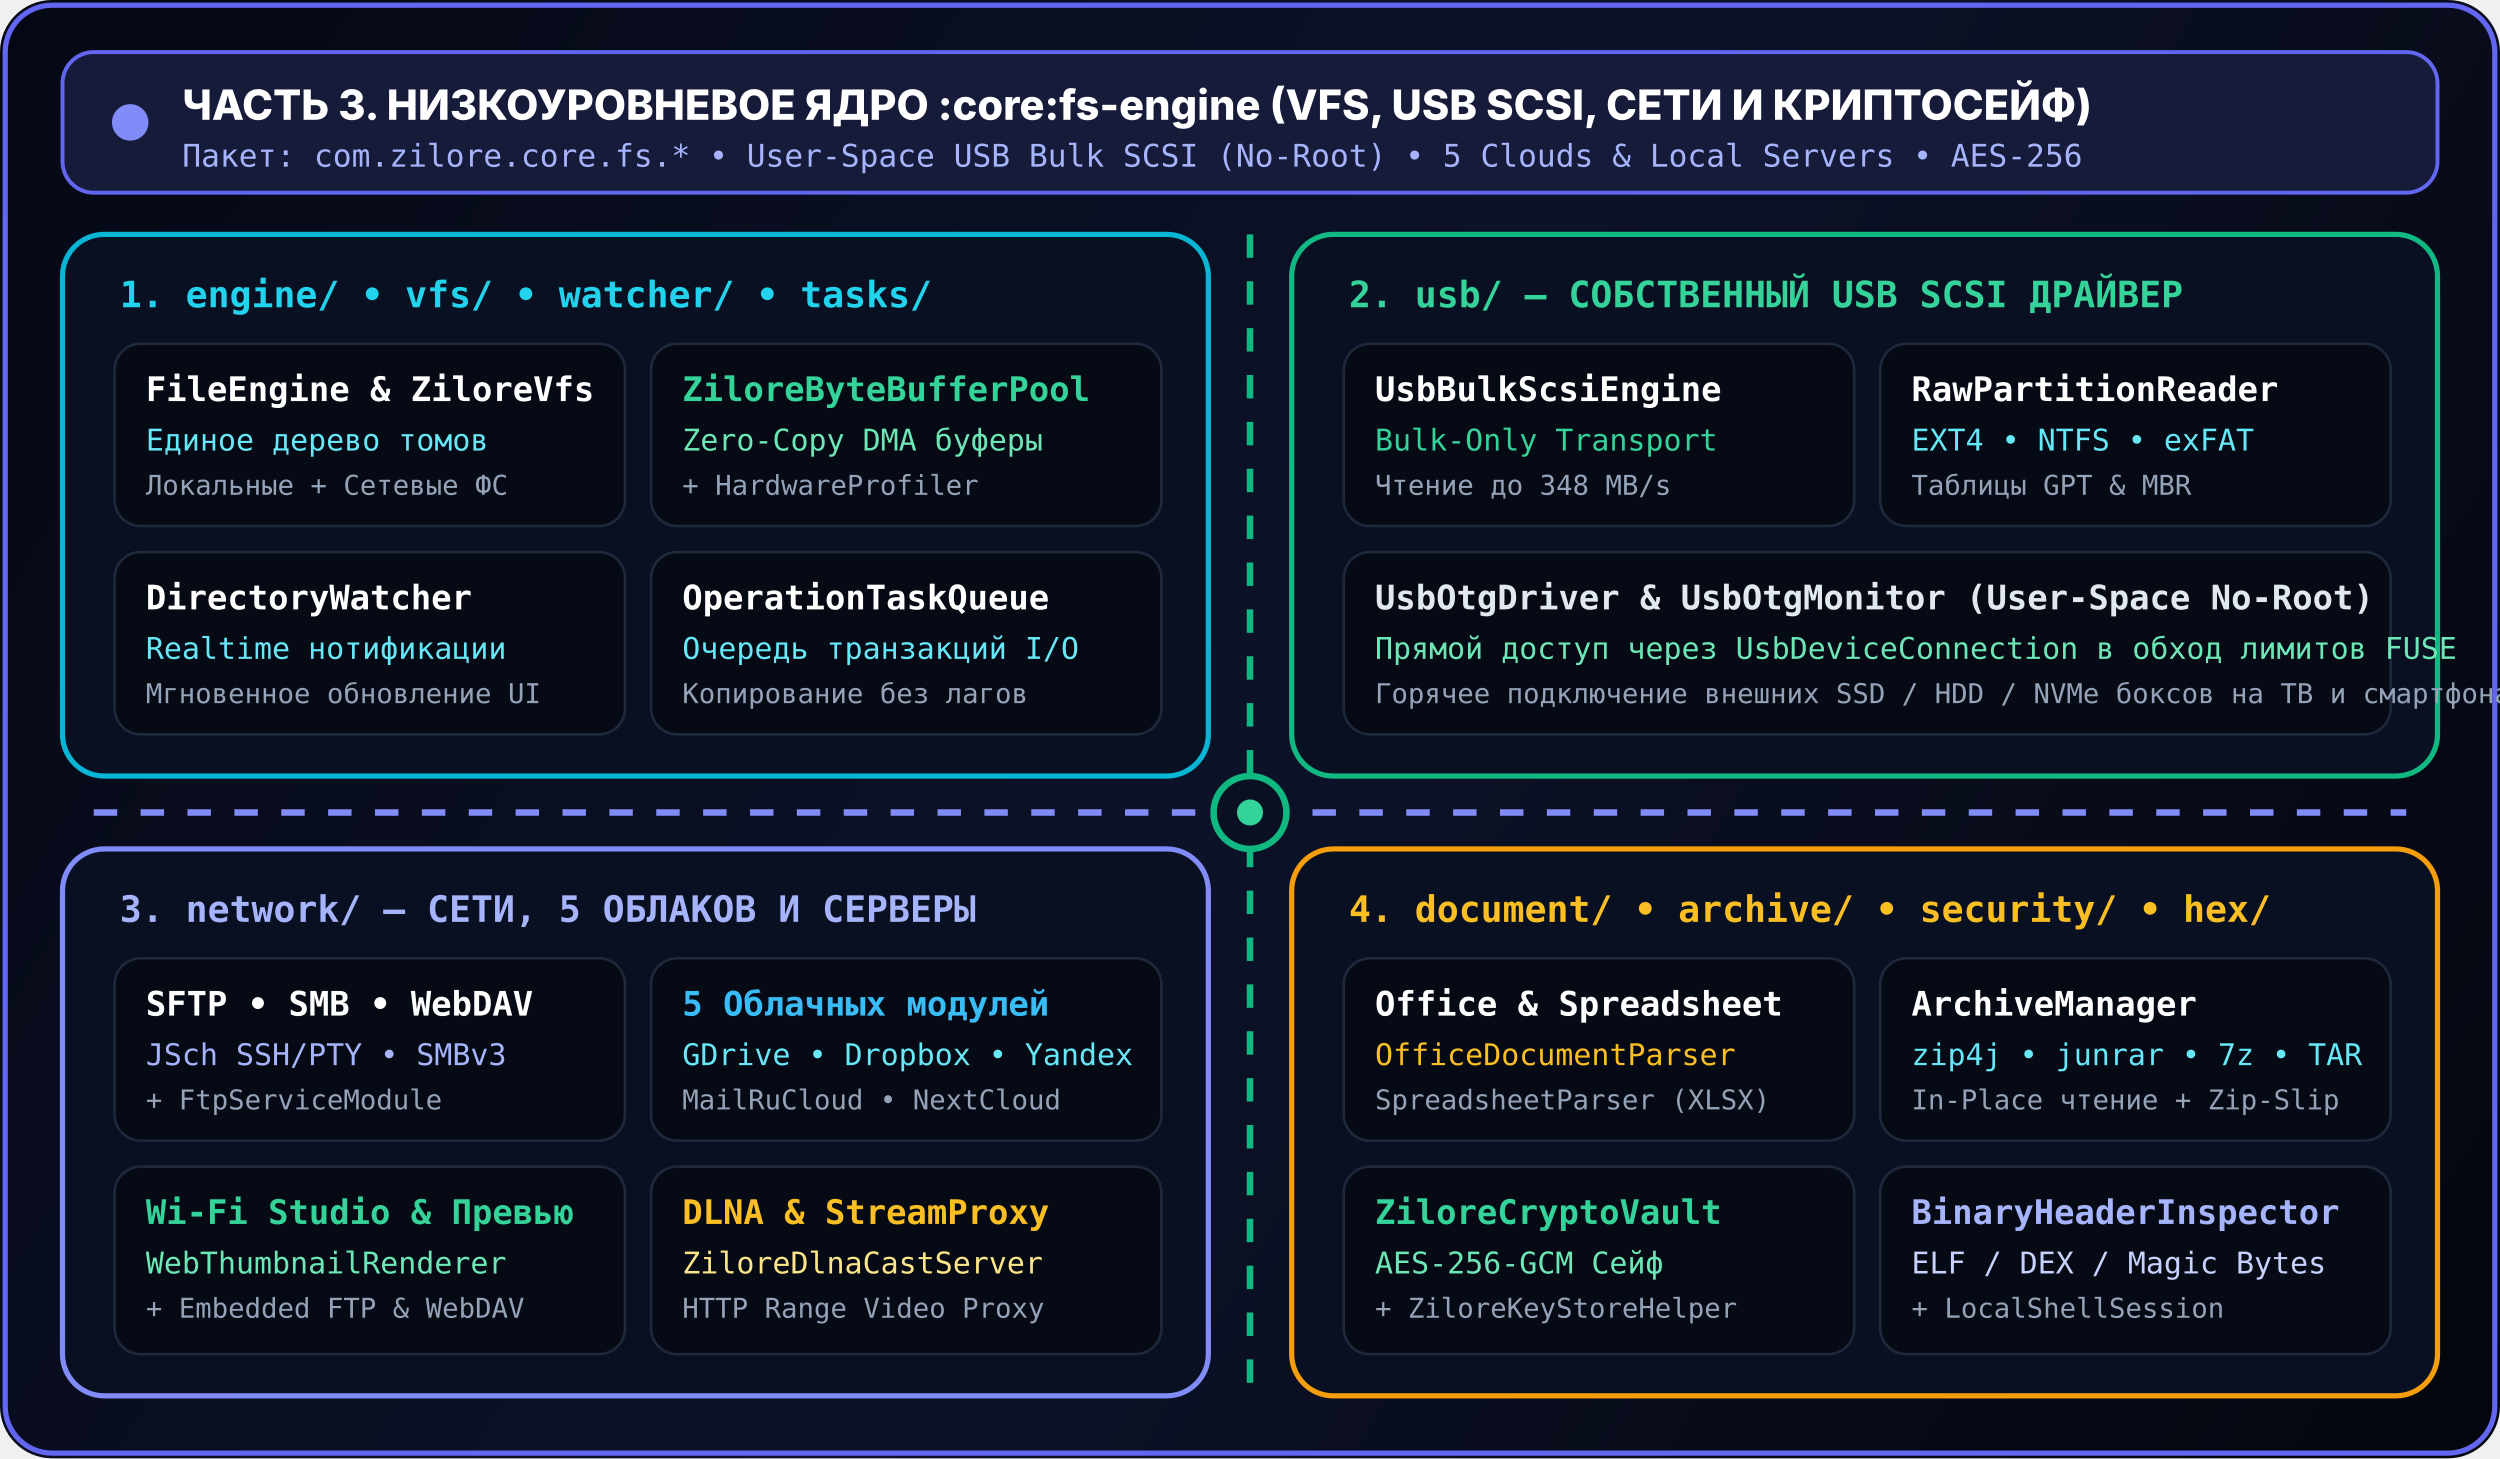
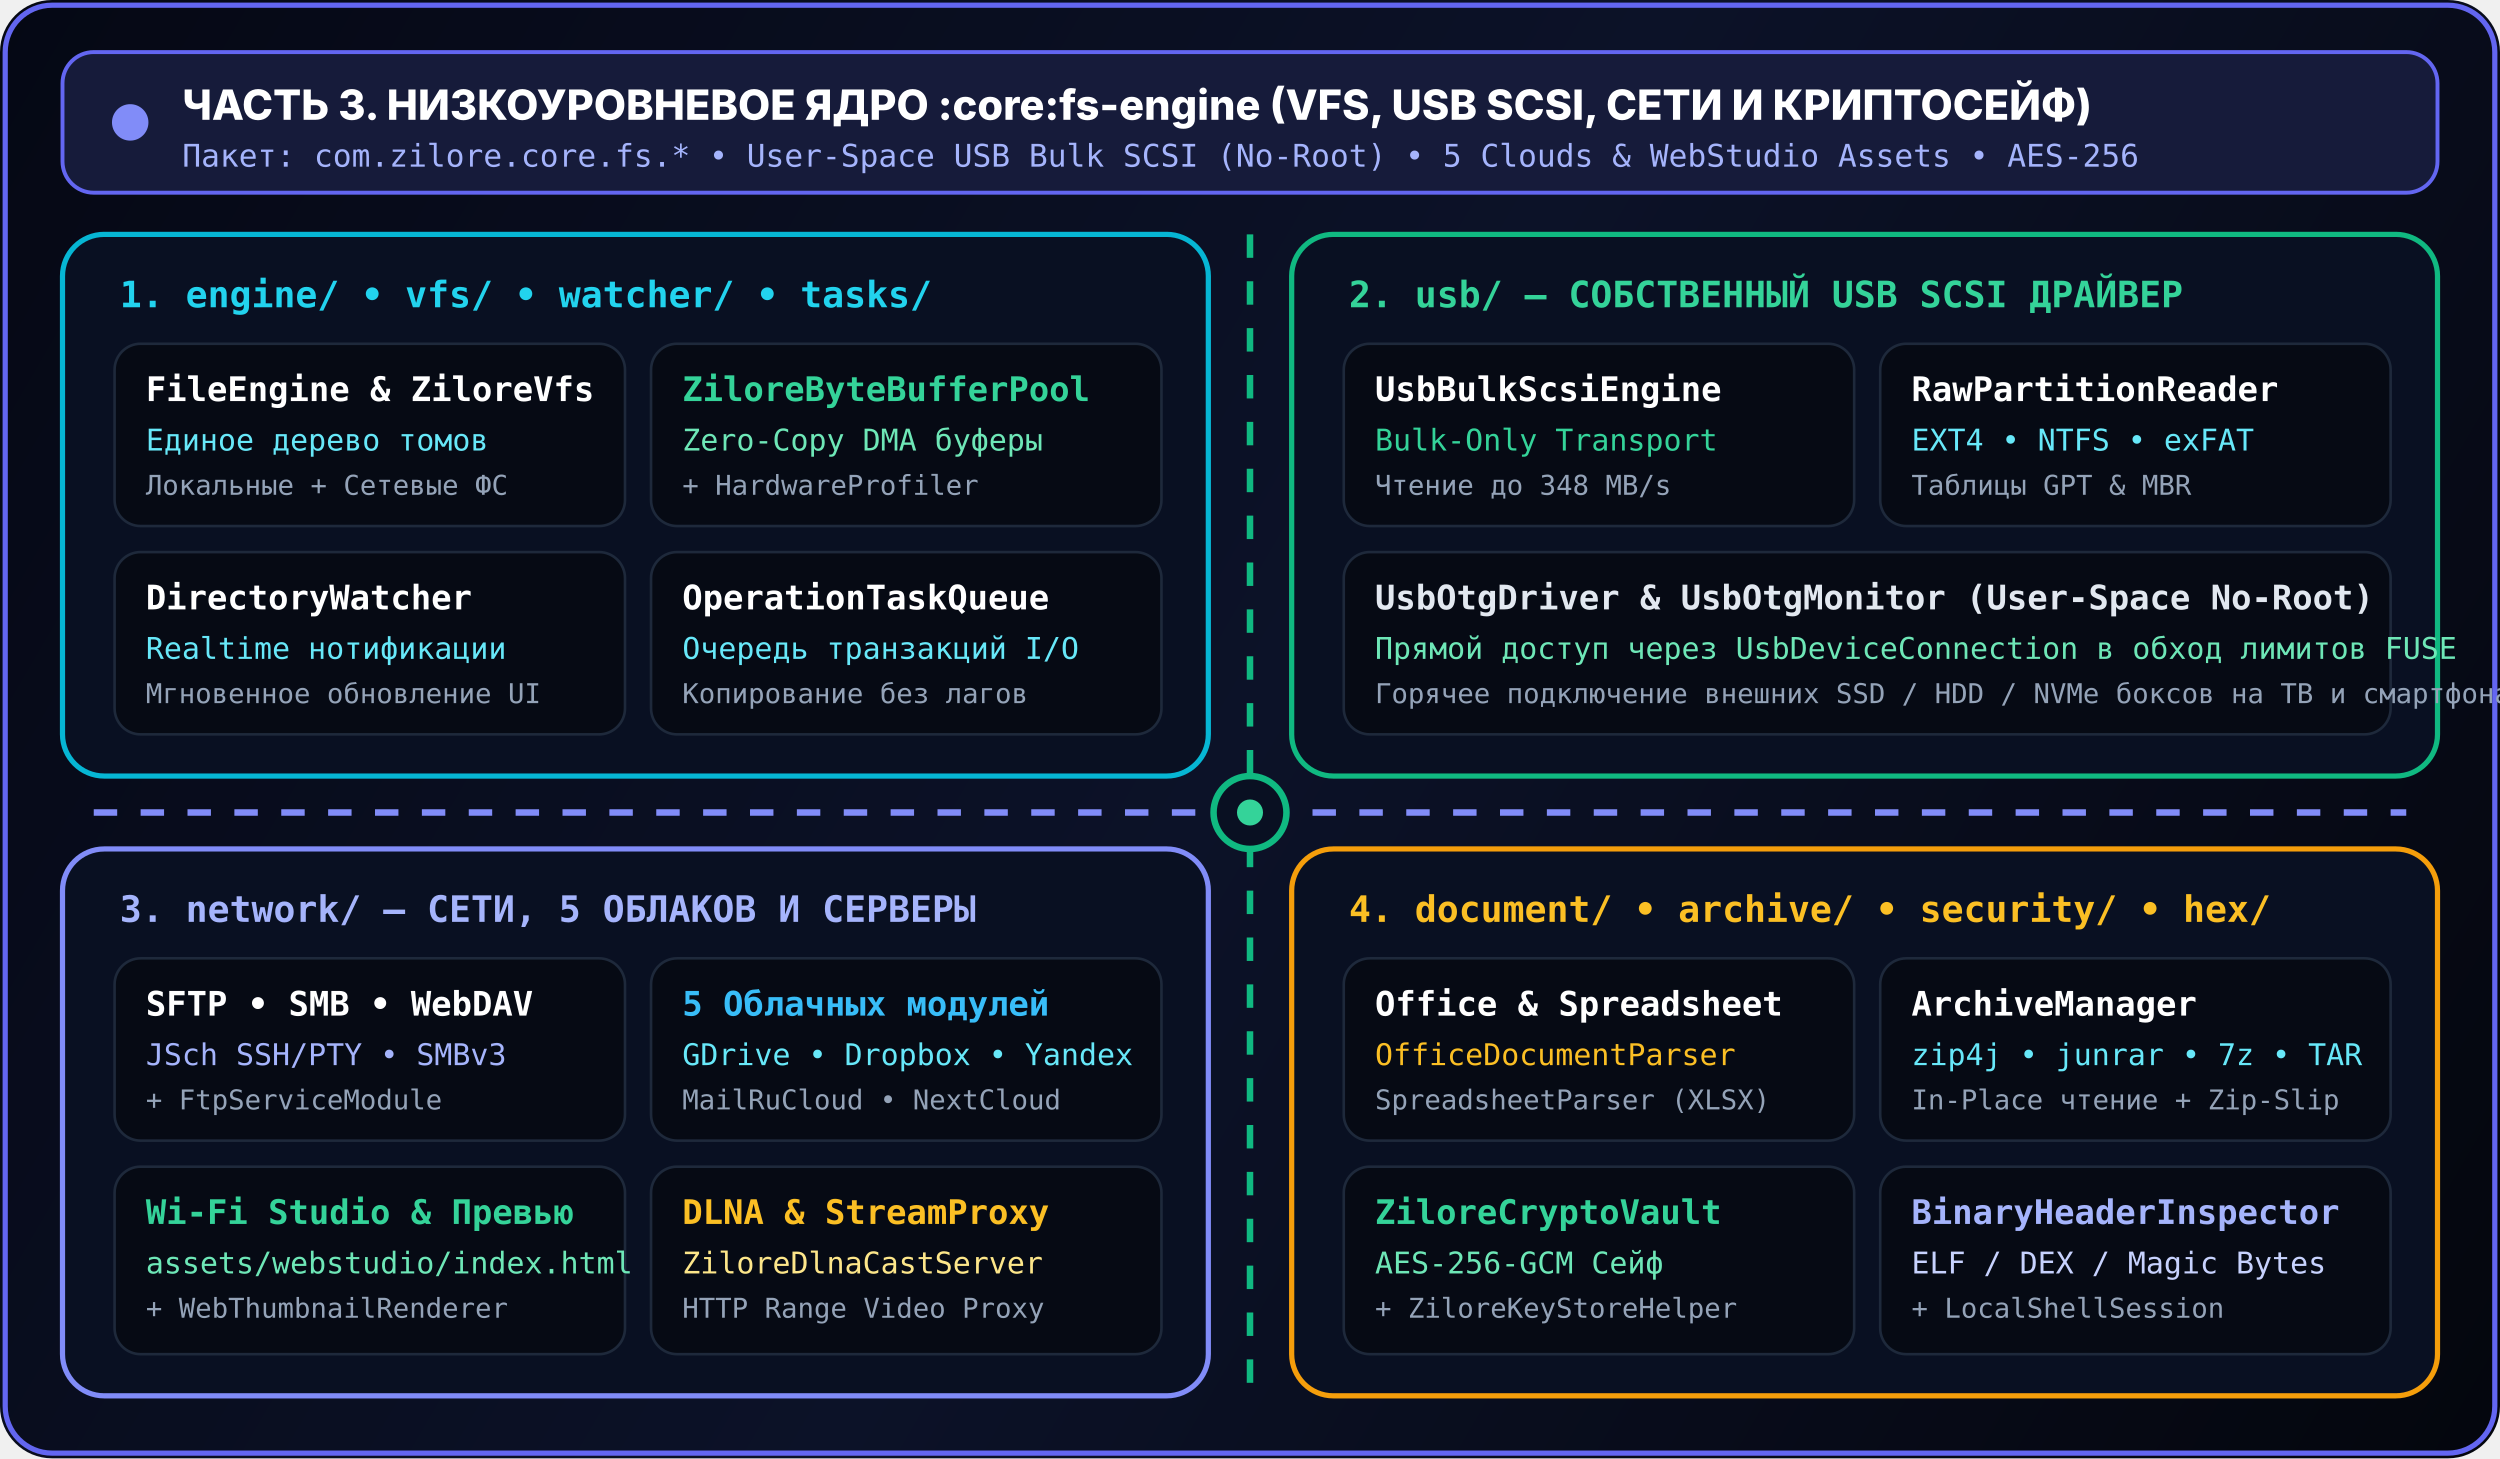
<svg xmlns="http://www.w3.org/2000/svg" viewBox="0 0 960 560" width="100%" height="100%" role="img" aria-label="Архитектура ядра :core:fs-engine">
  <defs>
    <linearGradient id="bg3" x1="0" y1="0" x2="960" y2="560" gradientUnits="userSpaceOnUse">
      <stop offset="0%" stop-color="#050814" />
      <stop offset="50%" stop-color="#0C1228" />
      <stop offset="100%" stop-color="#04060D" />
    </linearGradient>
    <style>
      .sans { font-family: 'Inter', -apple-system, sans-serif; }
      .mono { font-family: 'JetBrains Mono', monospace; }
      @keyframes scsiFlow { from { stroke-dashoffset: 36; } to { stroke-dashoffset: 0; } }
      .scsi-bus { stroke-dasharray: 9 9; animation: scsiFlow 1s linear infinite; }
+       @media (prefers-reduced-motion: reduce) { .scsi-bus { animation: none !important; } }
    </style>
  </defs>
  <rect width="960" height="560" rx="20" fill="url(#bg3)" />
  <rect x="2" y="2" width="956" height="556" rx="18" fill="none" stroke="#6366F1" stroke-width="2" />
  <g transform="translate(24, 20)">
    <rect width="912" height="54" rx="12" fill="#161B3A" stroke="#6366F1" stroke-width="1.5" />
    <circle cx="26" cy="27" r="7" fill="#818CF8" />
    <text x="46" y="26" fill="#FFFFFF" class="sans" font-size="16" font-weight="800">ЧАСТЬ 3. НИЗКОУРОВНЕВОЕ ЯДРО :core:fs-engine (VFS, USB SCSI, СЕТИ И КРИПТОСЕЙФ)</text>
-     <text x="46" y="44" fill="#A5B4FC" class="mono" font-size="12">Пакет: com.zilore.core.fs.* • User-Space USB Bulk SCSI (No-Root) • 5 Clouds &amp; Local Servers • AES-256</text>
+     <text x="46" y="44" fill="#A5B4FC" class="mono" font-size="12">Пакет: com.zilore.core.fs.* • User-Space USB Bulk SCSI (No-Root) • 5 Clouds &amp; WebStudio Assets • AES-256</text>
  </g>
  <line x1="480" y1="90" x2="480" y2="536" stroke="#10B981" stroke-width="2.5" class="scsi-bus" />
  <line x1="36" y1="312" x2="924" y2="312" stroke="#818CF8" stroke-width="2.5" class="scsi-bus" />
  <circle cx="480" cy="312" r="14" fill="#091022" stroke="#10B981" stroke-width="2.5" />
  <circle cx="480" cy="312" r="5" fill="#34D399" />
  <g transform="translate(24, 90)">
    <rect width="440" height="208" rx="16" fill="#091022" stroke="#06B6D4" stroke-width="2" />
    <text x="22" y="28" fill="#22D3EE" class="mono" font-size="14" font-weight="800">1. engine/ • vfs/ • watcher/ • tasks/</text>
    <rect x="20" y="42" width="196" height="70" rx="10" fill="#060A14" stroke="#1E293B" />
    <text x="32" y="64" fill="#FFFFFF" class="mono" font-size="13" font-weight="700">FileEngine &amp; ZiloreVfs</text>
    <text x="32" y="83" fill="#67E8F9" class="mono" font-size="11.5">Единое дерево томов</text>
    <text x="32" y="100" fill="#94A3B8" class="mono" font-size="10.5">Локальные + Сетевые ФС</text>
    <rect x="226" y="42" width="196" height="70" rx="10" fill="#060A14" stroke="#1E293B" />
    <text x="238" y="64" fill="#34D399" class="mono" font-size="13" font-weight="700">ZiloreByteBufferPool</text>
    <text x="238" y="83" fill="#6EE7B7" class="mono" font-size="11.5">Zero-Copy DMA буферы</text>
    <text x="238" y="100" fill="#94A3B8" class="mono" font-size="10.5">+ HardwareProfiler</text>
    <rect x="20" y="122" width="196" height="70" rx="10" fill="#060A14" stroke="#1E293B" />
    <text x="32" y="144" fill="#FFFFFF" class="mono" font-size="13" font-weight="700">DirectoryWatcher</text>
    <text x="32" y="163" fill="#67E8F9" class="mono" font-size="11.5">Realtime нотификации</text>
    <text x="32" y="180" fill="#94A3B8" class="mono" font-size="10.5">Мгновенное обновление UI</text>
    <rect x="226" y="122" width="196" height="70" rx="10" fill="#060A14" stroke="#1E293B" />
    <text x="238" y="144" fill="#FFFFFF" class="mono" font-size="13" font-weight="700">OperationTaskQueue</text>
    <text x="238" y="163" fill="#67E8F9" class="mono" font-size="11.5">Очередь транзакций I/O</text>
    <text x="238" y="180" fill="#94A3B8" class="mono" font-size="10.5">Копирование без лагов</text>
  </g>
  <g transform="translate(496, 90)">
    <rect width="440" height="208" rx="16" fill="#091022" stroke="#10B981" stroke-width="2" />
    <text x="22" y="28" fill="#34D399" class="mono" font-size="14" font-weight="800">2. usb/ — СОБСТВЕННЫЙ USB SCSI ДРАЙВЕР</text>
    <rect x="20" y="42" width="196" height="70" rx="10" fill="#060A14" stroke="#1E293B" />
    <text x="32" y="64" fill="#FFFFFF" class="mono" font-size="13" font-weight="700">UsbBulkScsiEngine</text>
    <text x="32" y="83" fill="#34D399" class="mono" font-size="11.5">Bulk-Only Transport</text>
    <text x="32" y="100" fill="#94A3B8" class="mono" font-size="10.5">Чтение до 348 MB/s</text>
    <rect x="226" y="42" width="196" height="70" rx="10" fill="#060A14" stroke="#1E293B" />
    <text x="238" y="64" fill="#FFFFFF" class="mono" font-size="13" font-weight="700">RawPartitionReader</text>
    <text x="238" y="83" fill="#67E8F9" class="mono" font-size="11.5">EXT4 • NTFS • exFAT</text>
    <text x="238" y="100" fill="#94A3B8" class="mono" font-size="10.5">Таблицы GPT &amp; MBR</text>
    <rect x="20" y="122" width="402" height="70" rx="10" fill="#060A14" stroke="#1E293B" />
    <text x="32" y="144" fill="#E2E8F0" class="mono" font-size="13" font-weight="700">UsbOtgDriver &amp; UsbOtgMonitor (User-Space No-Root)</text>
    <text x="32" y="163" fill="#6EE7B7" class="mono" font-size="11.5">Прямой доступ через UsbDeviceConnection в обход лимитов FUSE</text>
    <text x="32" y="180" fill="#94A3B8" class="mono" font-size="10.5">Горячее подключение внешних SSD / HDD / NVMe боксов на ТВ и смартфонах</text>
  </g>
  <g transform="translate(24, 326)">
    <rect width="440" height="210" rx="16" fill="#091022" stroke="#818CF8" stroke-width="2" />
    <text x="22" y="28" fill="#A5B4FC" class="mono" font-size="14" font-weight="800">3. network/ — СЕТИ, 5 ОБЛАКОВ И СЕРВЕРЫ</text>
    <rect x="20" y="42" width="196" height="70" rx="10" fill="#060A14" stroke="#1E293B" />
    <text x="32" y="64" fill="#FFFFFF" class="mono" font-size="13" font-weight="700">SFTP • SMB • WebDAV</text>
    <text x="32" y="83" fill="#A5B4FC" class="mono" font-size="11.5">JSch SSH/PTY • SMBv3</text>
    <text x="32" y="100" fill="#94A3B8" class="mono" font-size="10.5">+ FtpServiceModule</text>
    <rect x="226" y="42" width="196" height="70" rx="10" fill="#060A14" stroke="#1E293B" />
    <text x="238" y="64" fill="#38BDF8" class="mono" font-size="13" font-weight="700">5 Облачных модулей</text>
    <text x="238" y="83" fill="#67E8F9" class="mono" font-size="11.5">GDrive • Dropbox • Yandex</text>
    <text x="238" y="100" fill="#94A3B8" class="mono" font-size="10.5">MailRuCloud • NextCloud</text>
    <rect x="20" y="122" width="196" height="72" rx="10" fill="#060A14" stroke="#1E293B" />
    <text x="32" y="144" fill="#34D399" class="mono" font-size="13" font-weight="700">Wi-Fi Studio &amp; Превью</text>
-     <text x="32" y="163" fill="#6EE7B7" class="mono" font-size="11.5">WebThumbnailRenderer</text>
-     <text x="32" y="180" fill="#94A3B8" class="mono" font-size="10.5">+ Embedded FTP &amp; WebDAV</text>
+     <text x="32" y="163" fill="#6EE7B7" class="mono" font-size="11.5">assets/webstudio/index.html</text>
+     <text x="32" y="180" fill="#94A3B8" class="mono" font-size="10.5">+ WebThumbnailRenderer</text>
    <rect x="226" y="122" width="196" height="72" rx="10" fill="#060A14" stroke="#1E293B" />
    <text x="238" y="144" fill="#FBBF24" class="mono" font-size="13" font-weight="700">DLNA &amp; StreamProxy</text>
    <text x="238" y="163" fill="#FDE68A" class="mono" font-size="11.5">ZiloreDlnaCastServer</text>
    <text x="238" y="180" fill="#94A3B8" class="mono" font-size="10.5">HTTP Range Video Proxy</text>
  </g>
  <g transform="translate(496, 326)">
    <rect width="440" height="210" rx="16" fill="#091022" stroke="#F59E0B" stroke-width="2" />
    <text x="22" y="28" fill="#FBBF24" class="mono" font-size="14" font-weight="800">4. document/ • archive/ • security/ • hex/</text>
    <rect x="20" y="42" width="196" height="70" rx="10" fill="#060A14" stroke="#1E293B" />
    <text x="32" y="64" fill="#FFFFFF" class="mono" font-size="13" font-weight="700">Office &amp; Spreadsheet</text>
    <text x="32" y="83" fill="#FBBF24" class="mono" font-size="11.5">OfficeDocumentParser</text>
    <text x="32" y="100" fill="#94A3B8" class="mono" font-size="10.5">SpreadsheetParser (XLSX)</text>
    <rect x="226" y="42" width="196" height="70" rx="10" fill="#060A14" stroke="#1E293B" />
    <text x="238" y="64" fill="#FFFFFF" class="mono" font-size="13" font-weight="700">ArchiveManager</text>
    <text x="238" y="83" fill="#67E8F9" class="mono" font-size="11.5">zip4j • junrar • 7z • TAR</text>
    <text x="238" y="100" fill="#94A3B8" class="mono" font-size="10.5">In-Place чтение + Zip-Slip</text>
    <rect x="20" y="122" width="196" height="72" rx="10" fill="#060A14" stroke="#1E293B" />
    <text x="32" y="144" fill="#34D399" class="mono" font-size="13" font-weight="700">ZiloreCryptoVault</text>
    <text x="32" y="163" fill="#6EE7B7" class="mono" font-size="11.5">AES-256-GCM Сейф</text>
    <text x="32" y="180" fill="#94A3B8" class="mono" font-size="10.5">+ ZiloreKeyStoreHelper</text>
    <rect x="226" y="122" width="196" height="72" rx="10" fill="#060A14" stroke="#1E293B" />
    <text x="238" y="144" fill="#A5B4FC" class="mono" font-size="13" font-weight="700">BinaryHeaderInspector</text>
    <text x="238" y="163" fill="#C7D2FE" class="mono" font-size="11.5">ELF / DEX / Magic Bytes</text>
    <text x="238" y="180" fill="#94A3B8" class="mono" font-size="10.5">+ LocalShellSession</text>
  </g>
</svg>
